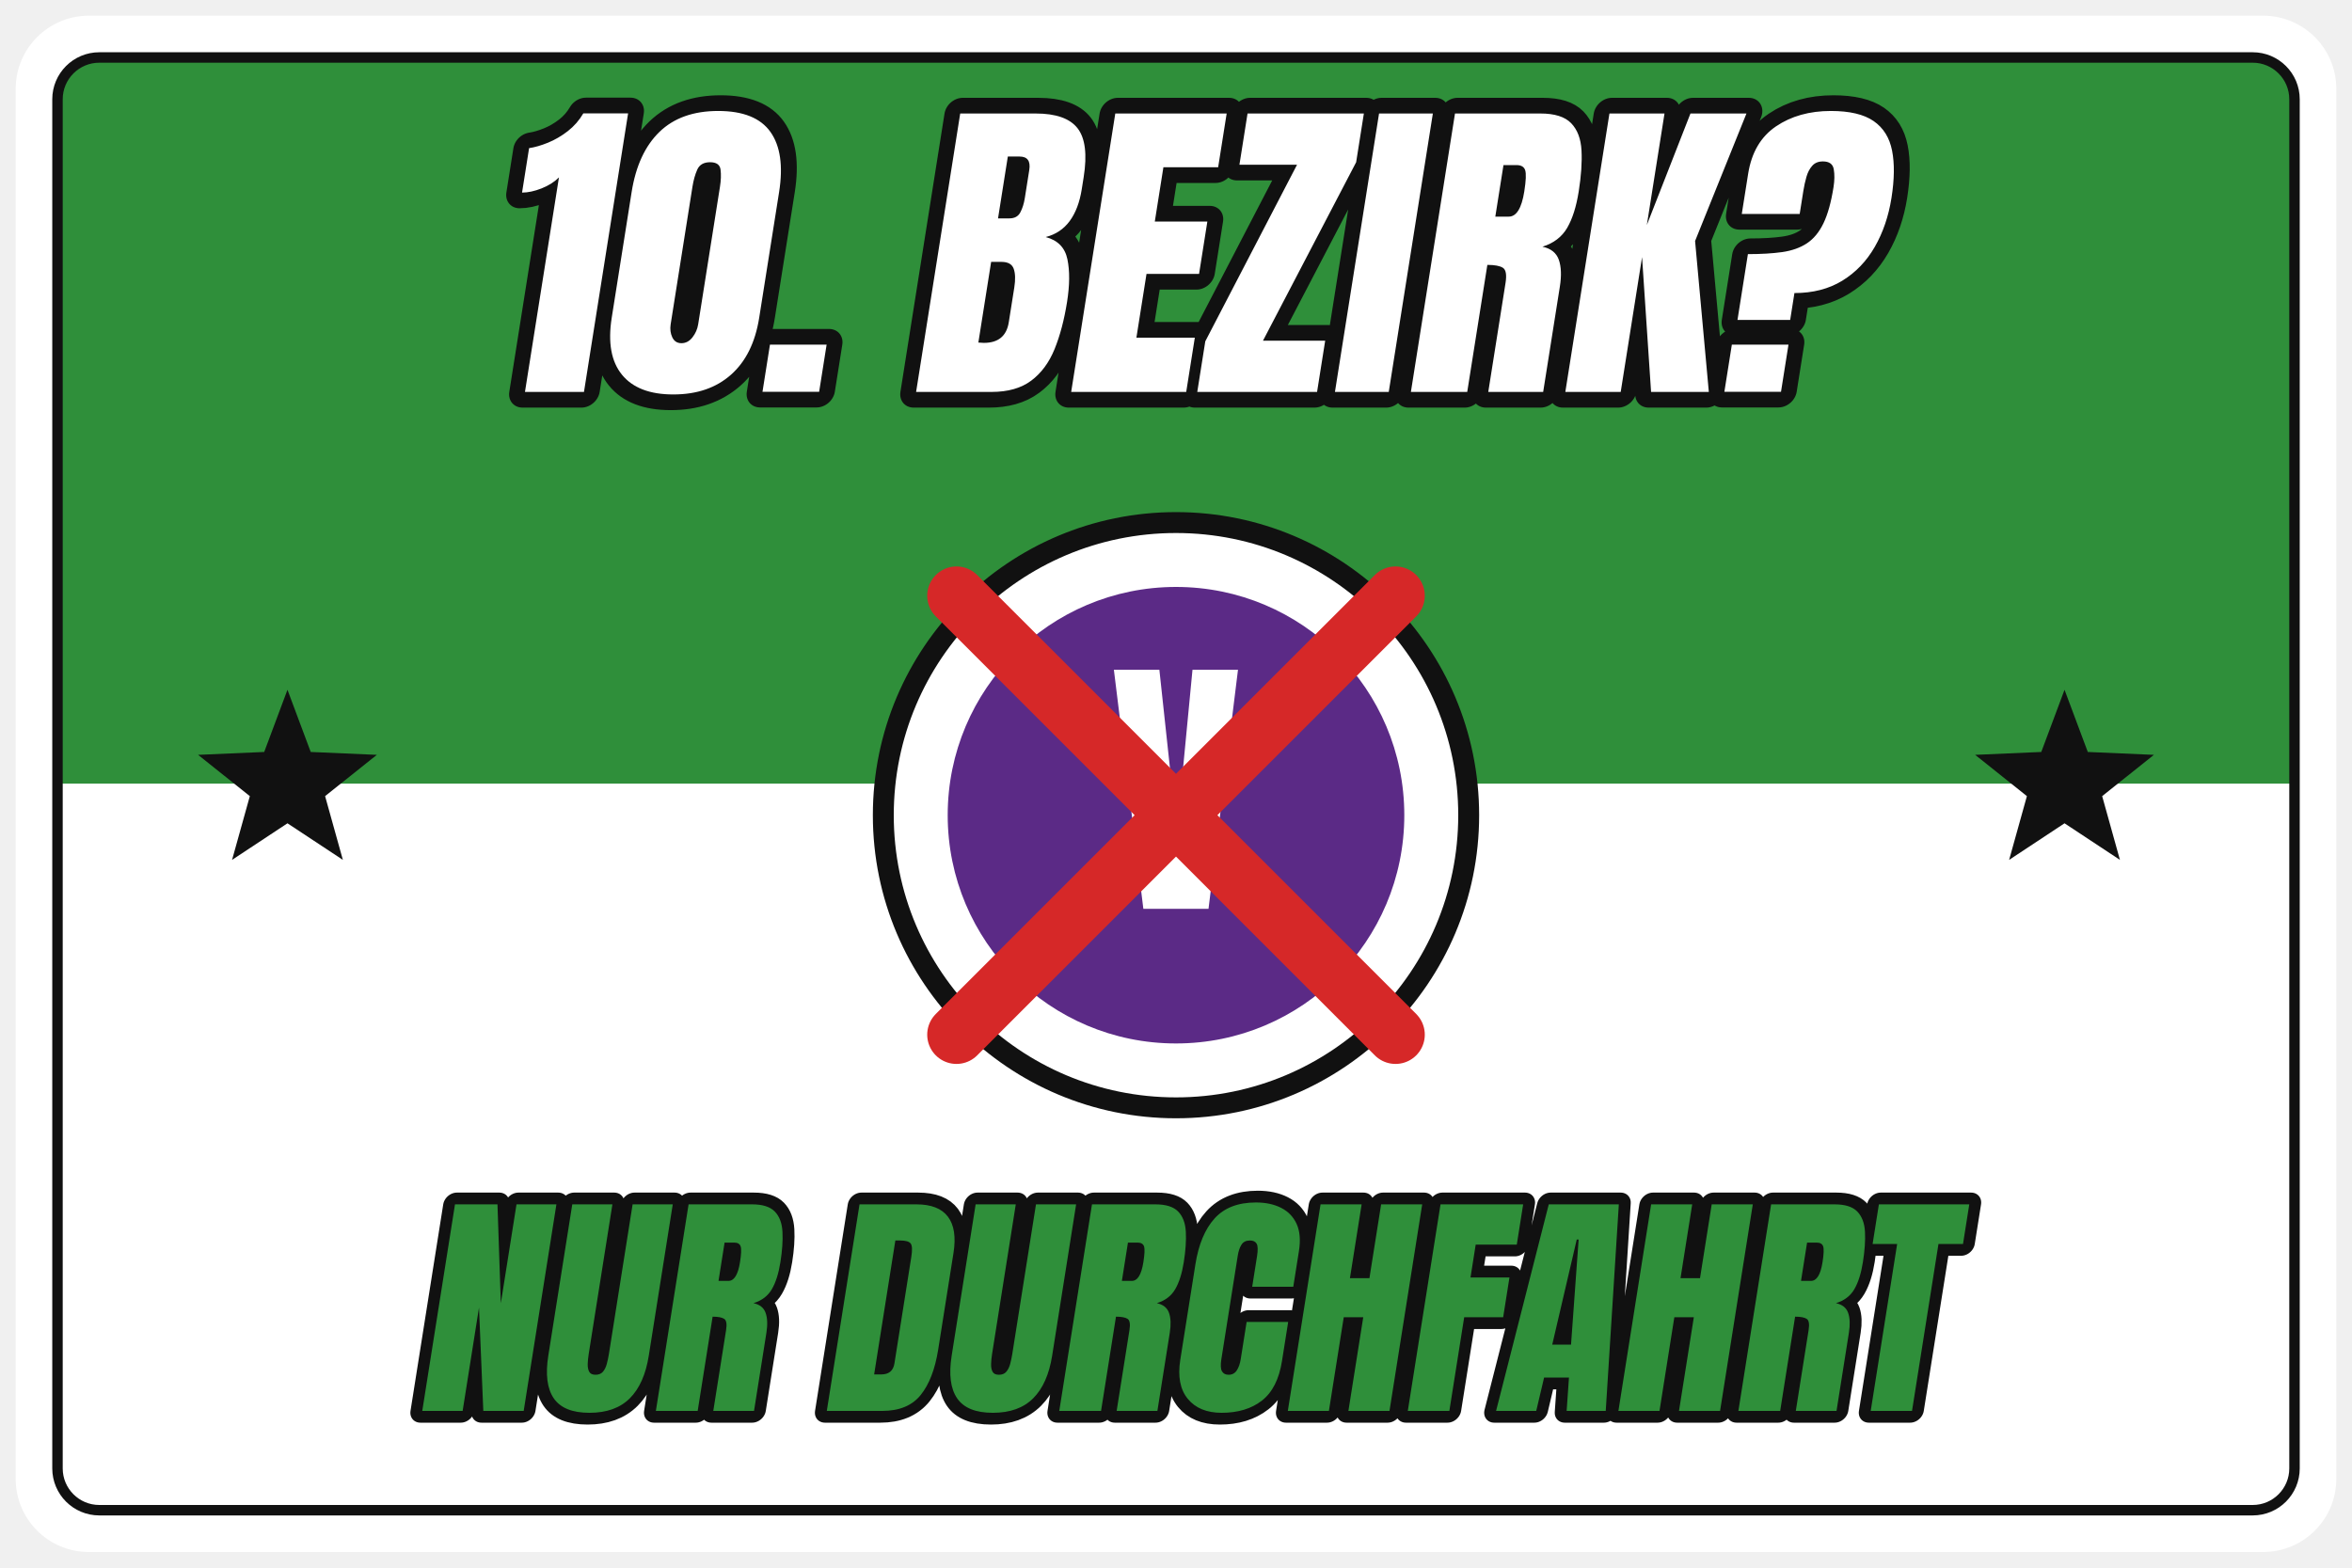
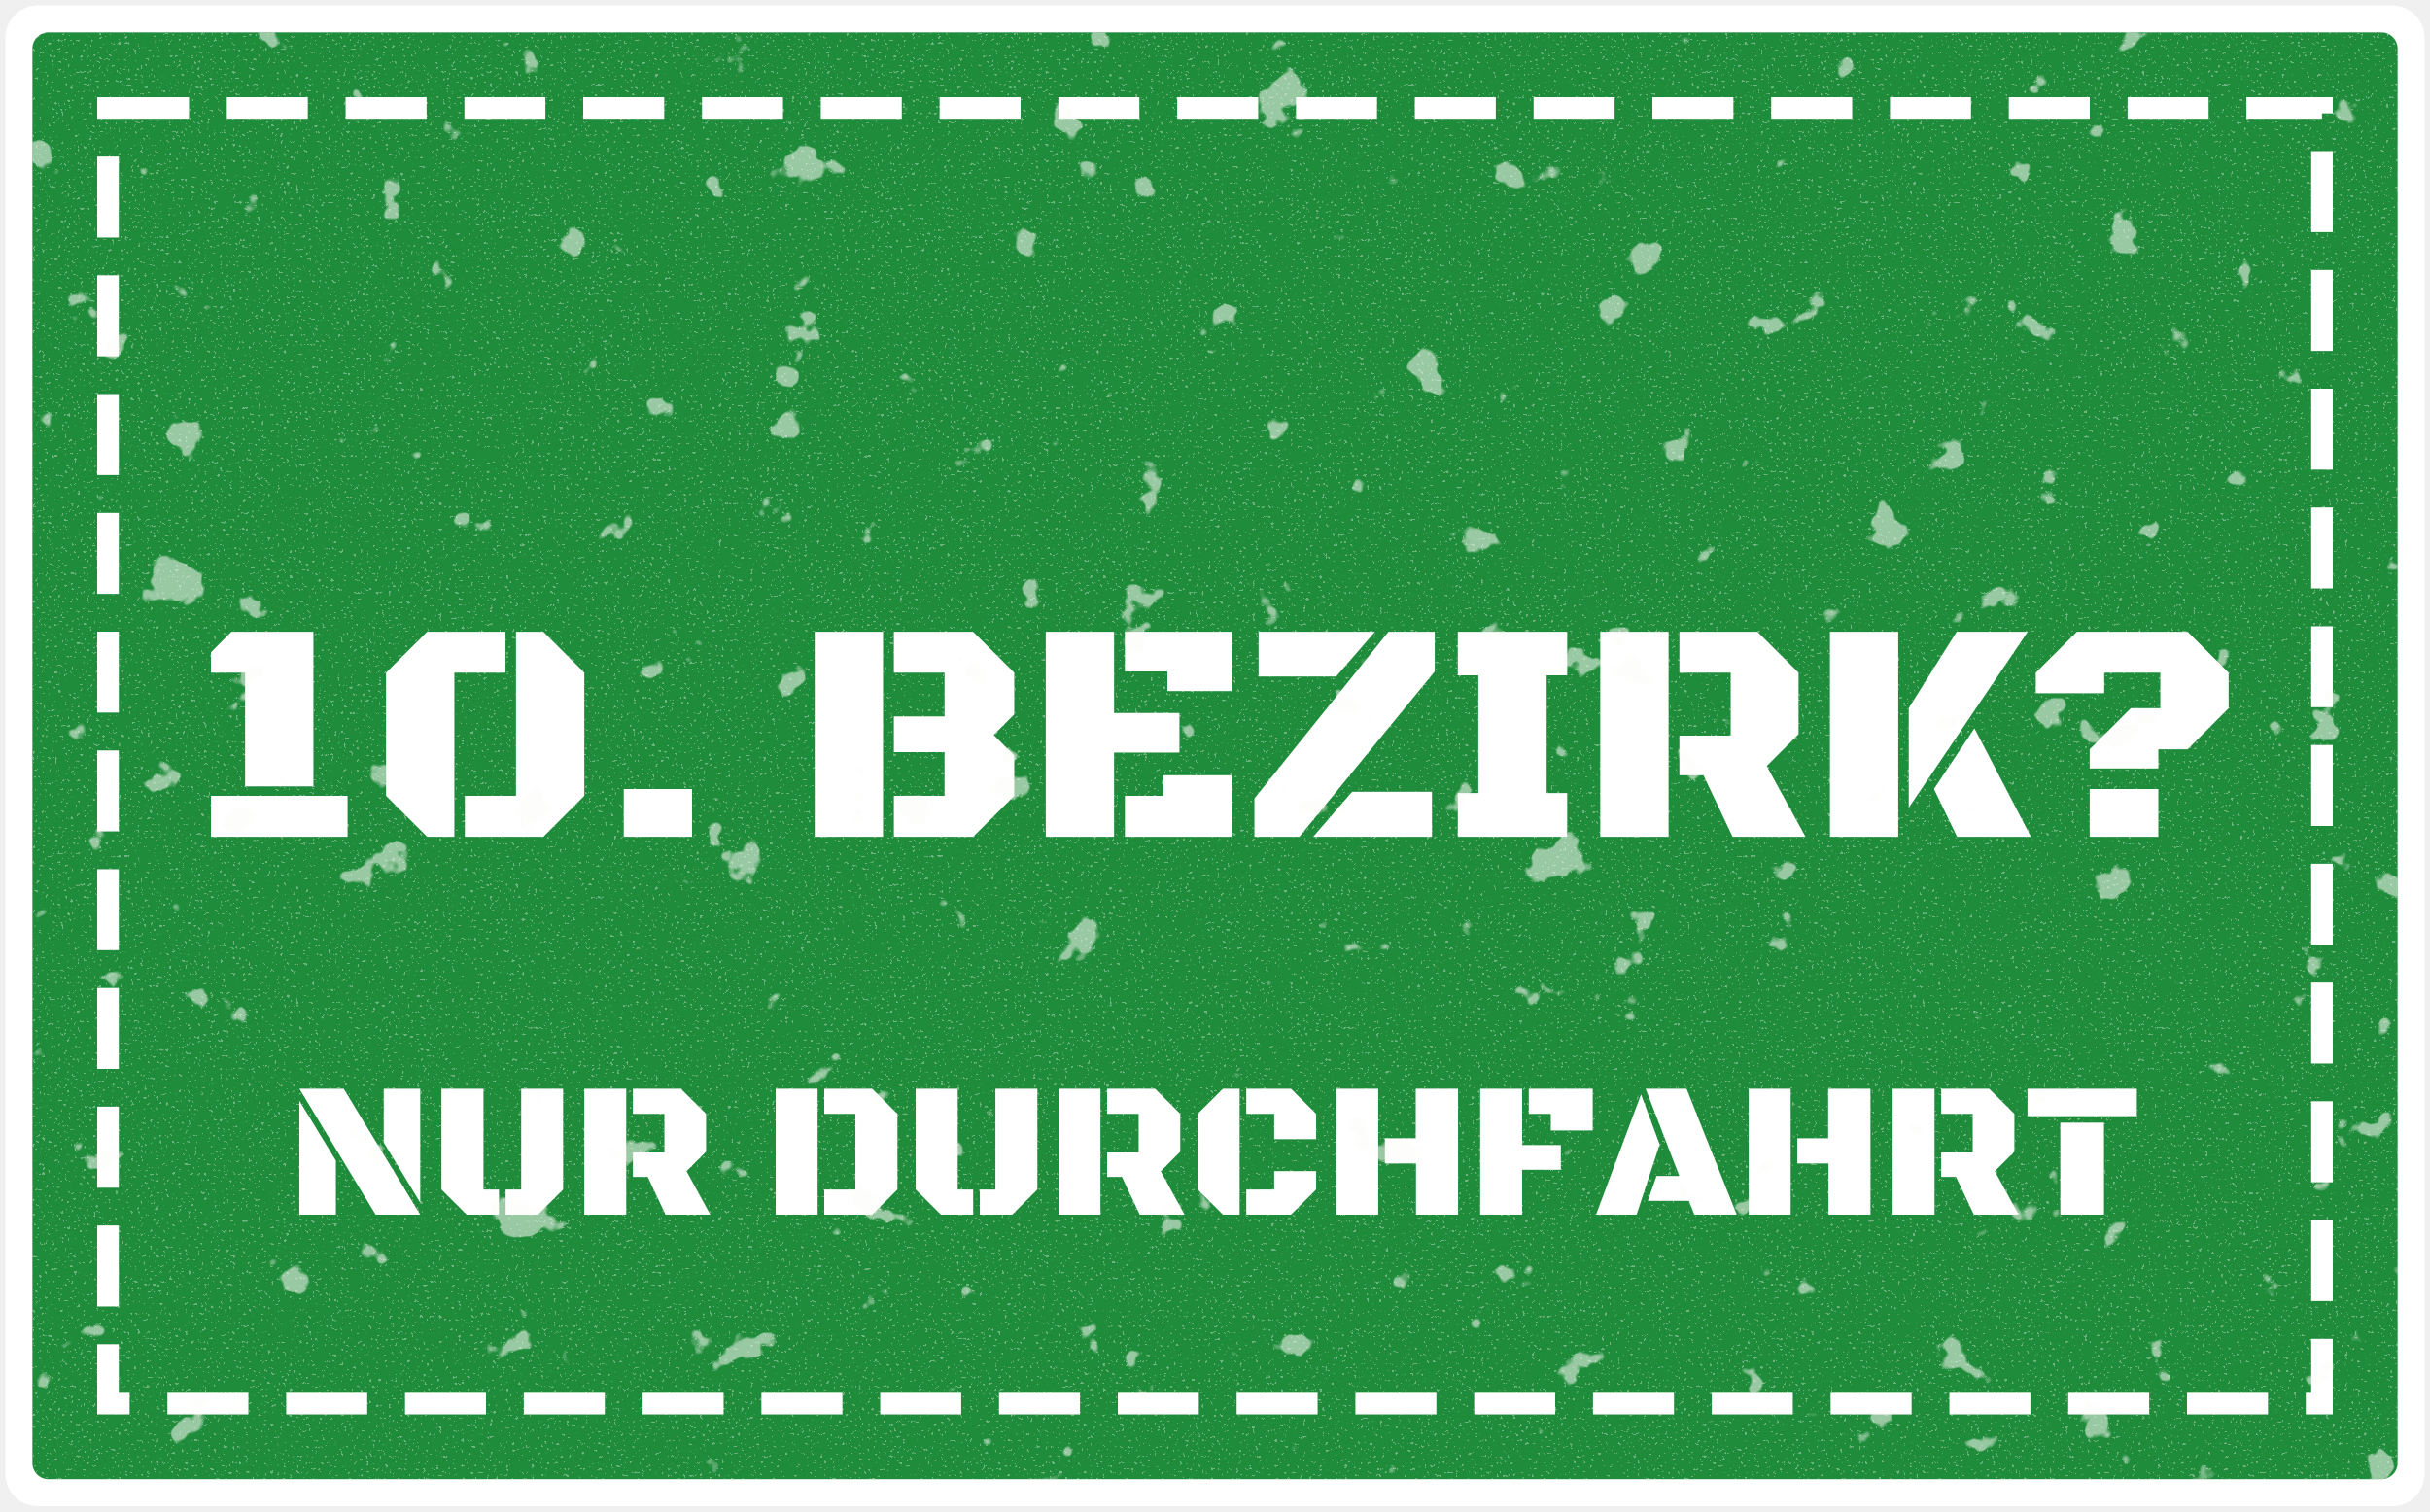
- <svg xmlns="http://www.w3.org/2000/svg" viewBox="0 0 900 600" role="img" aria-label="10. Bezirk? Nur Durchfahrt">
-   <rect x="6" y="6" width="888" height="588" rx="28" fill="#FFFFFF" />
-   <clipPath id="r32">
-     <rect x="22" y="22" width="856" height="556" rx="16" />
+ <svg xmlns="http://www.w3.org/2000/svg" viewBox="0 0 900 560" role="img" aria-label="10. Bezirk? Nur Durchfahrt">
+   <rect x="2" y="2" width="896" height="556" rx="12" fill="#FFFFFF" />
+   <clipPath id="cst1773667780">
+     <rect x="12" y="12" width="876" height="536" rx="6" />
  </clipPath>
-   <g clip-path="url(#r32)">
-     <rect x="0" y="0" width="900" height="300" fill="#2F8F3A" />
-     <rect x="0" y="300" width="900" height="300" fill="#FFFFFF" />
-     <polygon points="110.0,264.0 118.9,287.8 144.2,288.9 124.4,304.7 131.2,329.1 110.0,315.1 88.8,329.1 95.6,304.7 75.8,288.9 101.1,287.8" fill="#111111" />
-     <polygon points="790.0,264.0 798.9,287.8 824.2,288.9 804.4,304.7 811.2,329.1 790.0,315.1 768.8,329.1 775.6,304.7 755.8,288.9 781.1,287.8" fill="#111111" />
-     <g transform="translate(450 312)">
-       <circle r="112" fill="#FFFFFF" stroke="#111111" stroke-width="8" />
-       <circle r="87.36" fill="#5B2A86" />
-       <path d="M12.44 35.84L-12.49 35.84L-23.77-55.65L-6.36-55.65L0.34 6.59L6.31-55.65L23.72-55.65L12.44 35.84Z" fill="#FFFFFF" />
-       <path d="M-84 -84L84 84M84 -84L-84 84" stroke="#D62828" stroke-width="22.4" stroke-linecap="round" />
-     </g>
-     <path d="M223.46 150L200.88 150L200.88 67.90Q198.70 70.50 194.89 72.11Q191.07 73.71 187.68 73.71L187.68 73.71L187.68 56.70Q190.89 56.21 194.58 54.61Q198.28 53.00 201.46 50.19Q204.63 47.37 206.33 43.38L206.33 43.38L223.46 43.38L223.46 150ZM257.79 150.97L257.79 150.97Q244.29 150.97 236.94 143.40Q229.58 135.83 229.58 121.60L229.58 121.60L229.58 73.53Q229.58 58.51 236.57 50.49Q243.57 42.47 257.79 42.47L257.79 42.47Q272.08 42.47 279.05 50.49Q286.01 58.51 286.01 73.53L286.01 73.53L286.01 121.60Q286.01 135.83 278.68 143.40Q271.36 150.97 257.79 150.97ZM257.79 131.35L257.79 131.35Q260.28 131.35 261.67 129.11Q263.06 126.87 263.06 124.09L263.06 124.09L263.06 71.47Q263.06 67.72 262.24 64.90Q261.43 62.09 257.79 62.09L257.79 62.09Q254.16 62.09 253.34 64.90Q252.53 67.72 252.53 71.47L252.53 71.47L252.53 124.09Q252.53 126.87 253.95 129.11Q255.37 131.35 257.79 131.35ZM313.44 149.94L291.76 149.94L291.76 131.90L313.44 131.90L313.44 149.94ZM379.43 150L350.55 150L350.55 43.44L379.43 43.44Q391.06 43.44 396.36 49.10Q401.65 54.76 401.65 67.78L401.65 67.78L401.65 72.44Q401.65 79.95 398.96 84.61Q396.26 89.27 390.75 90.72L390.75 90.72Q397.96 92.54 400.41 99.23Q402.86 105.92 402.86 115.55L402.86 115.55Q402.86 125.90 400.93 133.65Q398.99 141.40 393.90 145.70Q388.82 150 379.43 150L379.43 150ZM371.38 59.91L371.38 83.58L375.74 83.58Q378.71 83.58 379.55 81.28Q380.40 78.98 380.40 75.77L380.40 75.77L380.40 65.05Q380.40 59.91 375.86 59.91L375.86 59.91L371.38 59.91ZM373.50 131.23L373.50 131.23Q381.79 131.23 381.79 123.36L381.79 123.36L381.79 110.04Q381.79 105.50 380.43 102.86Q379.07 100.23 375.32 100.23L375.32 100.23L371.38 100.23L371.38 131.11Q372.71 131.23 373.50 131.23ZM453.91 150L409.89 150L409.89 43.44L452.51 43.44L452.51 64.02L431.56 64.02L431.56 84.79L451.67 84.79L451.67 104.83L431.56 104.83L431.56 129.23L453.91 129.23L453.91 150ZM503.98 150L458.14 150L458.14 130.63L482.54 63.05L460.50 63.05L460.50 43.44L505.01 43.44L505.01 62.09L480.18 130.38L503.98 130.38L503.98 150ZM531.41 150L510.82 150L510.82 43.44L531.41 43.44L531.41 150ZM561.44 150L539.88 150L539.88 43.44L572.58 43.44Q580.75 43.44 584.93 47.16Q589.11 50.88 590.53 57.58Q591.95 64.27 591.95 73.29L591.95 73.29Q591.95 82.01 589.74 87.21Q587.53 92.42 581.42 94.42L581.42 94.42Q586.44 95.45 588.47 99.41Q590.50 103.38 590.50 109.68L590.50 109.68L590.50 150L569.49 150L569.49 108.28Q569.49 103.62 567.58 102.50Q565.67 101.38 561.44 101.38L561.44 101.38L561.44 150ZM561.56 63.18L561.56 82.91L566.70 82.91Q571.12 82.91 571.12 73.29L571.12 73.29Q571.12 67.05 570.16 65.11Q569.19 63.18 566.52 63.18L566.52 63.18L561.56 63.18ZM620.17 150L598.98 150L598.98 43.44L620.05 43.44L620.05 86.12L629.98 43.44L651.41 43.44L639.48 92.24L653.89 150L631.79 150L620.17 98.41L620.17 150ZM680.65 122.45L660.49 122.45L660.49 97.26Q668.06 97.26 673.48 96.48Q678.90 95.69 682.38 93.15Q685.86 90.60 687.53 85.46Q689.19 80.31 689.19 71.65L689.19 71.65Q689.19 67.72 688.19 64.75Q687.19 61.78 683.56 61.78L683.56 61.78Q680.96 61.78 679.75 63.45Q678.53 65.11 678.20 67.69Q677.87 70.26 677.87 73.04L677.87 73.04L677.87 81.88L655.71 81.88L655.71 66.51Q655.71 54.28 663.49 48.37Q671.27 42.47 683.56 42.47L683.56 42.47Q694.34 42.47 700.54 46.34Q706.75 50.22 709.38 57.64Q712.02 65.05 712.02 75.77L712.02 75.77Q712.02 86.24 708.60 94.48Q705.17 102.71 698.21 107.44Q691.25 112.16 680.65 112.16L680.65 112.16L680.65 122.45ZM681.50 149.94L659.83 149.94L659.83 131.90L681.50 131.90L681.50 149.94Z" fill="#111111" stroke="#111111" stroke-width="12" stroke-linejoin="round" transform="translate(450 150) skewX(-9) translate(-450 -150)" />
-     <path d="M223.46 150L200.88 150L200.88 67.90Q198.70 70.50 194.89 72.11Q191.07 73.71 187.68 73.71L187.68 73.71L187.68 56.70Q190.89 56.21 194.58 54.61Q198.28 53.00 201.46 50.19Q204.63 47.37 206.33 43.38L206.33 43.38L223.46 43.38L223.46 150ZM257.79 150.97L257.79 150.97Q244.29 150.97 236.94 143.40Q229.58 135.83 229.58 121.60L229.58 121.60L229.58 73.53Q229.58 58.51 236.57 50.49Q243.57 42.47 257.79 42.47L257.79 42.47Q272.08 42.47 279.05 50.49Q286.01 58.51 286.01 73.53L286.01 73.53L286.01 121.60Q286.01 135.83 278.68 143.40Q271.36 150.97 257.79 150.97ZM257.79 131.35L257.79 131.35Q260.28 131.35 261.67 129.11Q263.06 126.87 263.06 124.09L263.06 124.09L263.06 71.47Q263.06 67.72 262.24 64.90Q261.43 62.09 257.79 62.09L257.79 62.09Q254.16 62.09 253.34 64.90Q252.53 67.72 252.53 71.47L252.53 71.47L252.53 124.09Q252.53 126.87 253.95 129.11Q255.37 131.35 257.79 131.35ZM313.44 149.94L291.76 149.94L291.76 131.90L313.44 131.90L313.44 149.94ZM379.43 150L350.55 150L350.55 43.44L379.43 43.44Q391.06 43.44 396.36 49.10Q401.65 54.76 401.65 67.78L401.65 67.78L401.65 72.44Q401.65 79.95 398.96 84.61Q396.26 89.27 390.75 90.72L390.75 90.72Q397.96 92.54 400.41 99.23Q402.86 105.92 402.86 115.55L402.86 115.55Q402.86 125.90 400.93 133.65Q398.99 141.40 393.90 145.70Q388.82 150 379.43 150L379.43 150ZM371.38 59.91L371.38 83.58L375.74 83.58Q378.71 83.58 379.55 81.28Q380.40 78.98 380.40 75.77L380.40 75.77L380.40 65.05Q380.40 59.91 375.86 59.91L375.86 59.91L371.38 59.91ZM373.50 131.23L373.50 131.23Q381.79 131.23 381.79 123.36L381.79 123.36L381.79 110.04Q381.79 105.50 380.43 102.86Q379.07 100.23 375.32 100.23L375.32 100.23L371.38 100.23L371.38 131.11Q372.71 131.23 373.50 131.23ZM453.91 150L409.89 150L409.89 43.44L452.51 43.44L452.51 64.02L431.56 64.02L431.56 84.79L451.67 84.79L451.67 104.83L431.56 104.83L431.56 129.23L453.91 129.23L453.91 150ZM503.98 150L458.14 150L458.14 130.63L482.54 63.05L460.50 63.05L460.50 43.44L505.01 43.44L505.01 62.09L480.18 130.38L503.98 130.38L503.98 150ZM531.41 150L510.82 150L510.82 43.44L531.41 43.44L531.41 150ZM561.44 150L539.88 150L539.88 43.44L572.58 43.44Q580.75 43.44 584.93 47.16Q589.11 50.88 590.53 57.58Q591.95 64.27 591.95 73.29L591.95 73.29Q591.95 82.01 589.74 87.21Q587.53 92.42 581.42 94.42L581.42 94.42Q586.44 95.45 588.47 99.41Q590.50 103.38 590.50 109.68L590.50 109.68L590.50 150L569.49 150L569.49 108.28Q569.49 103.62 567.58 102.50Q565.67 101.38 561.44 101.38L561.44 101.38L561.44 150ZM561.56 63.18L561.56 82.91L566.70 82.91Q571.12 82.91 571.12 73.29L571.12 73.29Q571.12 67.05 570.16 65.11Q569.19 63.18 566.52 63.18L566.52 63.18L561.56 63.18ZM620.17 150L598.98 150L598.98 43.44L620.05 43.44L620.05 86.12L629.98 43.44L651.41 43.44L639.48 92.24L653.89 150L631.79 150L620.17 98.41L620.17 150ZM680.65 122.45L660.49 122.45L660.49 97.26Q668.06 97.26 673.48 96.48Q678.90 95.69 682.38 93.15Q685.86 90.60 687.53 85.46Q689.19 80.31 689.19 71.65L689.19 71.65Q689.19 67.72 688.19 64.75Q687.19 61.78 683.56 61.78L683.56 61.78Q680.96 61.78 679.75 63.45Q678.53 65.11 678.20 67.69Q677.87 70.26 677.87 73.04L677.87 73.04L677.87 81.88L655.71 81.88L655.71 66.51Q655.71 54.28 663.49 48.37Q671.27 42.47 683.56 42.47L683.56 42.47Q694.34 42.47 700.54 46.34Q706.75 50.22 709.38 57.64Q712.02 65.05 712.02 75.77L712.02 75.77Q712.02 86.24 708.60 94.48Q705.17 102.71 698.21 107.44Q691.25 112.16 680.65 112.16L680.65 112.16L680.65 122.45ZM681.50 149.94L659.83 149.94L659.83 131.90L681.50 131.90L681.50 149.94Z" fill="#FFFFFF" transform="translate(450 150) skewX(-9) translate(-450 -150)" />
-     <path d="M177.03 540L161.58 540L161.58 460.94L177.84 460.94L185.12 498.81L185.12 460.94L200.39 460.94L200.39 540L184.94 540L177.03 500.47L177.03 540ZM225.68 540.72L225.68 540.72Q215.80 540.72 211.13 535.17Q206.46 529.62 206.46 518.84L206.46 518.84L206.46 460.94L221.82 460.94L221.82 518.21Q221.82 520.19 222.04 522.01Q222.27 523.83 223.08 525.00Q223.89 526.16 225.68 526.16L225.68 526.16Q227.52 526.16 228.33 525.02Q229.14 523.87 229.34 522.03Q229.55 520.19 229.55 518.21L229.55 518.21L229.55 460.94L244.91 460.94L244.91 518.84Q244.91 529.62 240.24 535.17Q235.57 540.72 225.68 540.72ZM266.97 540L250.97 540L250.97 460.94L275.23 460.94Q281.30 460.94 284.40 463.70Q287.50 466.46 288.55 471.43Q289.61 476.39 289.61 483.08L289.61 483.08Q289.61 489.55 287.97 493.42Q286.33 497.28 281.79 498.76L281.79 498.76Q285.52 499.53 287.02 502.47Q288.53 505.41 288.53 510.08L288.53 510.08L288.53 540L272.94 540L272.94 509.05Q272.94 505.59 271.53 504.76Q270.11 503.93 266.97 503.93L266.97 503.93L266.97 540ZM267.06 475.58L267.06 490.23L270.87 490.23Q274.15 490.23 274.15 483.08L274.15 483.08Q274.15 478.46 273.43 477.02Q272.72 475.58 270.74 475.58L270.74 475.58L267.06 475.58ZM337.58 540L316.38 540L316.38 460.94L338.12 460.94Q346.66 460.94 350.97 465.68Q355.28 470.42 355.28 479.54L355.28 479.54L355.28 516.55Q355.28 527.78 351.35 533.89Q347.42 540 337.58 540L337.58 540ZM332.28 474.77L332.28 526.03L335.02 526.03Q339.38 526.03 339.38 521.81L339.38 521.81L339.38 481.02Q339.38 477.06 338.32 475.92Q337.27 474.77 334.03 474.77L334.03 474.77L332.28 474.77ZM380.03 540.72L380.03 540.72Q370.15 540.72 365.48 535.17Q360.81 529.62 360.81 518.84L360.81 518.84L360.81 460.94L376.17 460.94L376.17 518.21Q376.17 520.19 376.40 522.01Q376.62 523.83 377.43 525.00Q378.24 526.16 380.03 526.16L380.03 526.16Q381.88 526.16 382.68 525.02Q383.49 523.87 383.70 522.03Q383.90 520.19 383.90 518.21L383.90 518.21L383.90 460.94L399.26 460.94L399.26 518.84Q399.26 529.62 394.59 535.17Q389.92 540.72 380.03 540.72ZM421.32 540L405.33 540L405.33 460.94L429.58 460.94Q435.65 460.94 438.75 463.70Q441.85 466.46 442.90 471.43Q443.96 476.39 443.96 483.08L443.96 483.08Q443.96 489.55 442.32 493.42Q440.68 497.28 436.14 498.76L436.14 498.76Q439.87 499.53 441.38 502.47Q442.88 505.41 442.88 510.08L442.88 510.08L442.88 540L427.29 540L427.29 509.05Q427.29 505.59 425.88 504.76Q424.46 503.93 421.32 503.93L421.32 503.93L421.32 540ZM421.41 475.58L421.41 490.23L425.23 490.23Q428.50 490.23 428.50 483.08L428.50 483.08Q428.50 478.46 427.79 477.02Q427.07 475.58 425.09 475.58L425.09 475.58L421.41 475.58ZM467.59 540.72L467.59 540.72Q459.01 540.72 453.77 535.37Q448.54 530.03 448.54 520.41L448.54 520.41L448.54 483.94Q448.54 472.44 453.10 466.33Q457.66 460.22 467.95 460.22L467.95 460.22Q473.56 460.22 477.94 462.29Q482.32 464.35 484.84 468.46Q487.35 472.57 487.35 478.82L487.35 478.82L487.35 492.47L471.63 492.47L471.63 480.79Q471.63 477.24 470.73 476.01Q469.83 474.77 467.95 474.77L467.95 474.77Q465.75 474.77 464.98 476.37Q464.22 477.96 464.22 480.61L464.22 480.61L464.22 520.19Q464.22 523.47 465.18 524.82Q466.15 526.16 467.95 526.16L467.95 526.16Q469.97 526.16 470.80 524.50Q471.63 522.84 471.63 520.19L471.63 520.19L471.63 505.95L487.53 505.95L487.53 520.91Q487.53 531.33 482.28 536.02Q477.02 540.72 467.59 540.72ZM508.51 540L492.79 540L492.79 460.94L508.51 460.94L508.51 489.19L515.97 489.19L515.97 460.94L531.69 460.94L531.69 540L515.97 540L515.97 504.15L508.51 504.15L508.51 540ZM554.60 540L538.70 540L538.70 460.94L570.32 460.94L570.32 476.35L554.60 476.35L554.60 488.92L569.51 488.92L569.51 504.15L554.60 504.15L554.60 540ZM587.84 540L572.48 540L580.12 460.94L606.93 460.94L614.44 540L599.48 540L598.35 527.24L588.83 527.24L587.84 540ZM592.96 474.41L589.95 514.62L597.14 514.62L593.68 474.41L592.96 474.41ZM635.01 540L619.29 540L619.29 460.94L635.01 460.94L635.01 489.19L642.47 489.19L642.47 460.94L658.19 460.94L658.19 540L642.47 540L642.47 504.15L635.01 504.15L635.01 540ZM681.19 540L665.20 540L665.20 460.94L689.46 460.94Q695.52 460.94 698.62 463.70Q701.72 466.46 702.78 471.43Q703.83 476.39 703.83 483.08L703.83 483.08Q703.83 489.55 702.19 493.42Q700.55 497.28 696.01 498.76L696.01 498.76Q699.74 499.53 701.25 502.47Q702.75 505.41 702.75 510.08L702.75 510.08L702.75 540L687.17 540L687.17 509.05Q687.17 505.59 685.75 504.76Q684.33 503.93 681.19 503.93L681.19 503.93L681.19 540ZM681.28 475.58L681.28 490.23L685.10 490.23Q688.38 490.23 688.38 483.08L688.38 483.08Q688.38 478.46 687.66 477.02Q686.94 475.58 684.96 475.58L684.96 475.58L681.28 475.58ZM731.64 540L715.83 540L715.83 476.12L706.44 476.12L706.44 460.94L741.03 460.94L741.03 476.12L731.64 476.12L731.64 540Z" fill="#111111" stroke="#111111" stroke-width="9" stroke-linejoin="round" transform="translate(450 540) skewX(-9) translate(-450 -540)" />
-     <path d="M177.03 540L161.58 540L161.58 460.94L177.84 460.94L185.12 498.81L185.12 460.94L200.39 460.94L200.39 540L184.94 540L177.03 500.47L177.03 540ZM225.68 540.72L225.68 540.72Q215.80 540.72 211.13 535.17Q206.46 529.62 206.46 518.84L206.46 518.84L206.46 460.94L221.82 460.94L221.82 518.21Q221.82 520.19 222.04 522.01Q222.27 523.83 223.08 525.00Q223.89 526.16 225.68 526.16L225.68 526.16Q227.52 526.16 228.33 525.02Q229.14 523.87 229.34 522.03Q229.55 520.19 229.55 518.21L229.55 518.21L229.55 460.94L244.91 460.94L244.91 518.84Q244.91 529.62 240.24 535.17Q235.57 540.72 225.68 540.72ZM266.97 540L250.97 540L250.97 460.94L275.23 460.94Q281.30 460.94 284.40 463.70Q287.50 466.46 288.55 471.43Q289.61 476.39 289.61 483.08L289.61 483.08Q289.61 489.55 287.97 493.42Q286.33 497.28 281.79 498.76L281.79 498.76Q285.52 499.53 287.02 502.47Q288.53 505.41 288.53 510.08L288.53 510.08L288.53 540L272.94 540L272.94 509.05Q272.94 505.59 271.53 504.76Q270.11 503.93 266.97 503.93L266.97 503.93L266.97 540ZM267.06 475.58L267.06 490.23L270.87 490.23Q274.15 490.23 274.15 483.08L274.15 483.08Q274.15 478.46 273.43 477.02Q272.72 475.58 270.74 475.58L270.74 475.58L267.06 475.58ZM337.58 540L316.38 540L316.38 460.94L338.12 460.94Q346.66 460.94 350.97 465.68Q355.28 470.42 355.28 479.54L355.28 479.54L355.28 516.55Q355.28 527.78 351.35 533.89Q347.42 540 337.58 540L337.58 540ZM332.28 474.77L332.28 526.03L335.02 526.03Q339.38 526.03 339.38 521.81L339.38 521.81L339.38 481.02Q339.38 477.06 338.32 475.92Q337.27 474.77 334.03 474.77L334.03 474.77L332.28 474.77ZM380.03 540.72L380.03 540.72Q370.15 540.72 365.48 535.17Q360.81 529.62 360.81 518.84L360.81 518.84L360.81 460.94L376.17 460.94L376.17 518.21Q376.17 520.19 376.40 522.01Q376.62 523.83 377.43 525.00Q378.24 526.16 380.03 526.16L380.03 526.16Q381.88 526.16 382.68 525.02Q383.49 523.87 383.70 522.03Q383.90 520.19 383.90 518.21L383.90 518.21L383.90 460.94L399.26 460.94L399.26 518.84Q399.26 529.62 394.59 535.17Q389.92 540.72 380.03 540.72ZM421.32 540L405.33 540L405.33 460.94L429.58 460.94Q435.65 460.94 438.75 463.70Q441.85 466.46 442.90 471.43Q443.96 476.39 443.96 483.08L443.96 483.08Q443.96 489.55 442.32 493.42Q440.68 497.28 436.14 498.76L436.14 498.76Q439.87 499.53 441.38 502.47Q442.88 505.41 442.88 510.08L442.88 510.08L442.88 540L427.29 540L427.29 509.05Q427.29 505.59 425.88 504.76Q424.46 503.93 421.32 503.93L421.32 503.93L421.32 540ZM421.41 475.58L421.41 490.23L425.23 490.23Q428.50 490.23 428.50 483.08L428.50 483.08Q428.50 478.46 427.79 477.02Q427.07 475.58 425.09 475.58L425.09 475.58L421.41 475.58ZM467.59 540.72L467.59 540.72Q459.01 540.72 453.77 535.37Q448.54 530.03 448.54 520.41L448.54 520.41L448.54 483.94Q448.54 472.44 453.10 466.33Q457.66 460.22 467.95 460.22L467.95 460.22Q473.56 460.22 477.94 462.29Q482.32 464.35 484.84 468.46Q487.35 472.57 487.35 478.82L487.35 478.82L487.35 492.47L471.63 492.47L471.63 480.79Q471.63 477.24 470.73 476.01Q469.83 474.77 467.95 474.77L467.95 474.77Q465.75 474.77 464.98 476.37Q464.22 477.96 464.22 480.61L464.22 480.61L464.22 520.19Q464.22 523.47 465.18 524.82Q466.15 526.16 467.95 526.16L467.95 526.16Q469.97 526.16 470.80 524.50Q471.63 522.84 471.63 520.19L471.63 520.19L471.63 505.95L487.53 505.95L487.53 520.91Q487.53 531.33 482.28 536.02Q477.02 540.72 467.59 540.72ZM508.51 540L492.79 540L492.79 460.94L508.51 460.94L508.51 489.19L515.97 489.19L515.97 460.94L531.69 460.94L531.69 540L515.97 540L515.97 504.15L508.51 504.15L508.51 540ZM554.60 540L538.70 540L538.70 460.94L570.32 460.94L570.32 476.35L554.60 476.35L554.60 488.92L569.51 488.92L569.51 504.15L554.60 504.15L554.60 540ZM587.84 540L572.48 540L580.12 460.94L606.93 460.94L614.44 540L599.48 540L598.35 527.24L588.83 527.24L587.84 540ZM592.96 474.41L589.95 514.62L597.14 514.62L593.68 474.41L592.96 474.41ZM635.01 540L619.29 540L619.29 460.94L635.01 460.94L635.01 489.19L642.47 489.19L642.47 460.94L658.19 460.94L658.19 540L642.47 540L642.47 504.15L635.01 504.15L635.01 540ZM681.19 540L665.20 540L665.20 460.94L689.46 460.94Q695.52 460.94 698.62 463.70Q701.72 466.46 702.78 471.43Q703.83 476.39 703.83 483.08L703.83 483.08Q703.83 489.55 702.19 493.42Q700.55 497.28 696.01 498.76L696.01 498.76Q699.74 499.53 701.25 502.47Q702.75 505.41 702.75 510.08L702.75 510.08L702.75 540L687.17 540L687.17 509.05Q687.17 505.59 685.75 504.76Q684.33 503.93 681.19 503.93L681.19 503.93L681.19 540ZM681.28 475.58L681.28 490.23L685.10 490.23Q688.38 490.23 688.38 483.08L688.38 483.08Q688.38 478.46 687.66 477.02Q686.94 475.58 684.96 475.58L684.96 475.58L681.28 475.58ZM731.64 540L715.83 540L715.83 476.12L706.44 476.12L706.44 460.94L741.03 460.94L741.03 476.12L731.64 476.12L731.64 540Z" fill="#2F8F3A" transform="translate(450 540) skewX(-9) translate(-450 -540)" />
+   <g clip-path="url(#cst1773667780)">
+     <rect width="900" height="560" fill="#1E8C3A" />
+     <rect x="40" y="40" width="820" height="480" fill="none" stroke="#FFFFFF" stroke-width="8" stroke-dasharray="30 14" />
+     <path d="M116.08 291.34L90.78 291.34L90.78 249.21L78.13 249.21L78.13 241.66L85.68 234.05L116.08 234.05L116.08 291.34ZM128.73 310L78.13 310L78.13 294.83L128.73 294.83L128.73 310ZM201.25 310L172.17 310L172.17 294.83L191.11 294.83L191.11 234.05L201.25 234.05L216.41 249.21L216.41 294.83L201.25 310ZM168.28 310L158.20 310L142.98 294.83L142.98 249.21L158.20 234.05L187.22 234.05L187.22 249.21L168.28 249.21L168.28 310ZM256.31 310L231.01 310L231.01 292.31L256.31 292.31L256.31 310ZM360.42 310L331.06 310L331.06 294.83L349.83 294.83L349.83 278.63L331.06 278.63L331.06 265.41L349.83 265.41L349.83 249.21L331.06 249.21L331.06 234.05L360.42 234.05L375.65 249.21L375.65 264.67L368.04 272.28L375.65 279.89L375.65 294.83L360.42 310ZM327.05 310L301.75 310L301.75 234.05L327.05 234.05L327.05 310ZM412.62 310L387.32 310L387.32 234.05L412.62 234.05L412.62 264.15L436.84 264.15L436.84 278.81L412.62 278.81L412.62 310ZM456.18 256.03L432.37 256.03L432.37 248.76L416.63 248.76L416.63 234.05L456.18 234.05L456.18 256.03ZM456.18 310L416.63 310L416.63 294.83L430.88 294.83L430.88 287.22L456.18 287.22L456.18 310ZM481.25 310L464.60 310L464.60 295.81L514.22 234.05L531.39 234.05L531.39 248.76L481.25 310ZM494.87 250.64L466.14 250.64L466.14 234.05L509.24 234.05L494.87 250.64ZM530.36 310L486.35 310L500.77 293.34L530.36 293.34L530.36 310ZM580.44 310L539.92 310L539.92 293.80L547.53 293.80L547.53 250.19L539.92 250.19L539.92 234.05L580.44 234.05L580.44 250.19L572.83 250.19L572.83 293.80L580.44 293.80L580.44 310ZM630.93 287.22L622.00 287.22L622.00 272.51L641.00 272.51L641.00 249.21L622.00 249.21L622.00 234.05L650.90 234.05L666.13 249.21L666.13 271.99L654.34 283.79L668.70 310L641.69 310L630.93 287.22ZM617.99 310L592.69 310L592.69 234.05L617.99 234.05L617.99 310ZM751.01 234.05L706.94 299.24L706.94 262.32L724.68 234.05L751.01 234.05ZM703.05 310L677.75 310L677.75 234.05L703.05 234.05L703.05 310ZM752.21 310L724.85 310L716.27 292.31L731.27 269.82L752.21 310ZM799.38 284.70L773.96 284.70L773.96 277.60L789.19 262.38L800.12 262.38L800.12 249.21L779.34 249.21L779.34 256.83L753.99 256.83L753.99 249.21L769.21 234.05L810.25 234.05L825.42 249.21L825.42 262.38L810.25 277.60L799.38 277.60L799.38 284.70ZM799.38 310L773.96 310L773.96 292.31L799.38 292.31L799.38 310Z" fill="#FFFFFF" />
+     <path d="M155.65 450L139.13 450L110.87 403.35L127.28 403.35L155.65 450ZM155.65 403.35L155.65 445.57L142.12 423.28L142.12 403.35L155.65 403.35ZM124.40 450L110.87 450L110.87 407.78L124.40 429.96L124.40 450ZM199.25 450L187.26 450L187.26 440.68L193.03 440.68L193.03 403.35L208.56 403.35L208.56 440.68L199.25 450ZM184.80 450L172.85 450L163.49 440.68L163.49 403.35L179.07 403.35L179.07 440.68L184.80 440.68L184.80 450ZM239.89 436.01L234.40 436.01L234.40 426.97L246.08 426.97L246.08 412.66L234.40 412.66L234.40 403.35L252.16 403.35L261.51 412.66L261.51 426.66L254.27 433.90L263.09 450L246.50 450L239.89 436.01ZM231.94 450L216.40 450L216.40 403.35L231.94 403.35L231.94 450ZM323.03 450L305.28 450L305.28 440.68L316.81 440.68L316.81 412.66L305.28 412.66L305.28 403.35L323.03 403.35L332.38 412.66L332.38 440.68L323.03 450ZM302.82 450L287.28 450L287.28 403.35L302.82 403.35L302.82 450ZM374.89 450L362.90 450L362.90 440.68L368.67 440.68L368.67 403.35L384.21 403.35L384.21 440.68L374.89 450ZM360.44 450L348.49 450L339.13 440.68L339.13 403.35L354.71 403.35L354.71 440.68L360.44 440.68L360.44 450ZM415.53 436.01L410.04 436.01L410.04 426.97L421.72 426.97L421.72 412.66L410.04 412.66L410.04 403.35L427.80 403.35L437.15 412.66L437.15 426.66L429.91 433.90L438.73 450L422.14 450L415.53 436.01ZM407.58 450L392.04 450L392.04 403.35L407.58 403.35L407.58 450ZM459.12 450L452.94 450L443.58 440.68L443.58 412.66L452.94 403.35L459.12 403.35L459.12 450ZM487.46 422.05L471.92 422.05L471.92 412.66L461.58 412.66L461.58 403.35L478.14 403.35L487.46 412.66L487.46 422.05ZM478.14 450L461.58 450L461.58 440.68L471.92 440.68L471.92 433.86L487.46 433.86L487.46 440.68L478.14 450ZM540.02 450L524.44 450L524.44 431.05L512.91 431.05L512.91 421.70L524.34 421.70L524.34 403.35L540.02 403.35L540.02 450ZM510.45 450L494.91 450L494.91 403.35L510.45 403.35L510.45 450ZM563.75 450L548.21 450L548.21 403.35L563.75 403.35L563.75 424.20L578.09 424.20L578.09 433.37L563.75 433.37L563.75 450ZM589.90 418.82L574.37 418.82L574.37 412.66L566.21 412.66L566.21 403.35L589.90 403.35L589.90 418.82ZM643.24 450L627.52 450L625.55 444.90L610.29 444.90L613.53 435.66L621.97 435.66L609.49 403.35L624.64 403.35L643.24 450ZM606.15 450L591.13 450L607.80 405.46L614.69 423.98L606.15 450ZM692.77 450L677.20 450L677.20 431.05L665.67 431.05L665.67 421.70L677.09 421.70L677.09 403.35L692.77 403.35L692.77 450ZM663.21 450L647.67 450L647.67 403.35L663.21 403.35L663.21 450ZM724.45 436.01L718.96 436.01L718.96 426.97L730.63 426.97L730.63 412.66L718.96 412.66L718.96 403.35L736.72 403.35L746.07 412.66L746.07 426.66L738.83 433.90L747.65 450L731.06 450L724.45 436.01ZM716.50 450L700.96 450L700.96 403.35L716.50 403.35L716.50 450ZM791.42 413.51L750.92 413.51L750.92 403.35L791.42 403.35L791.42 413.51ZM779.26 450L763.08 450L763.08 415.93L779.26 415.93L779.26 450Z" fill="#FFFFFF" />
+     <defs>
+       <filter id="gast1773667780" x="0" y="0" width="100%" height="100%">
+         <feTurbulence type="fractalNoise" baseFrequency="0.039" numOctaves="4" seed="481" />
+         <feColorMatrix type="matrix" values="0 0 0 0 0.97  0 0 0 0 0.96  0 0 0 0 0.93  0 0 0 28 -20.6" />
+       </filter>
+       <filter id="gbst1773667780" x="0" y="0" width="100%" height="100%">
+         <feTurbulence type="fractalNoise" baseFrequency="0.85" numOctaves="2" seed="488" />
+         <feColorMatrix type="matrix" values="0 0 0 0 0.97  0 0 0 0 0.96  0 0 0 0 0.93  0 0 0 30 -20.6" />
+       </filter>
+     </defs>
+     <rect width="900" height="560" filter="url(#gast1773667780)" opacity=".55" />
+     <rect width="900" height="560" filter="url(#gbst1773667780)" opacity=".35" />
  </g>
-   <rect x="22" y="22" width="856" height="556" rx="16" fill="none" stroke="#111111" stroke-width="4" />
</svg>
